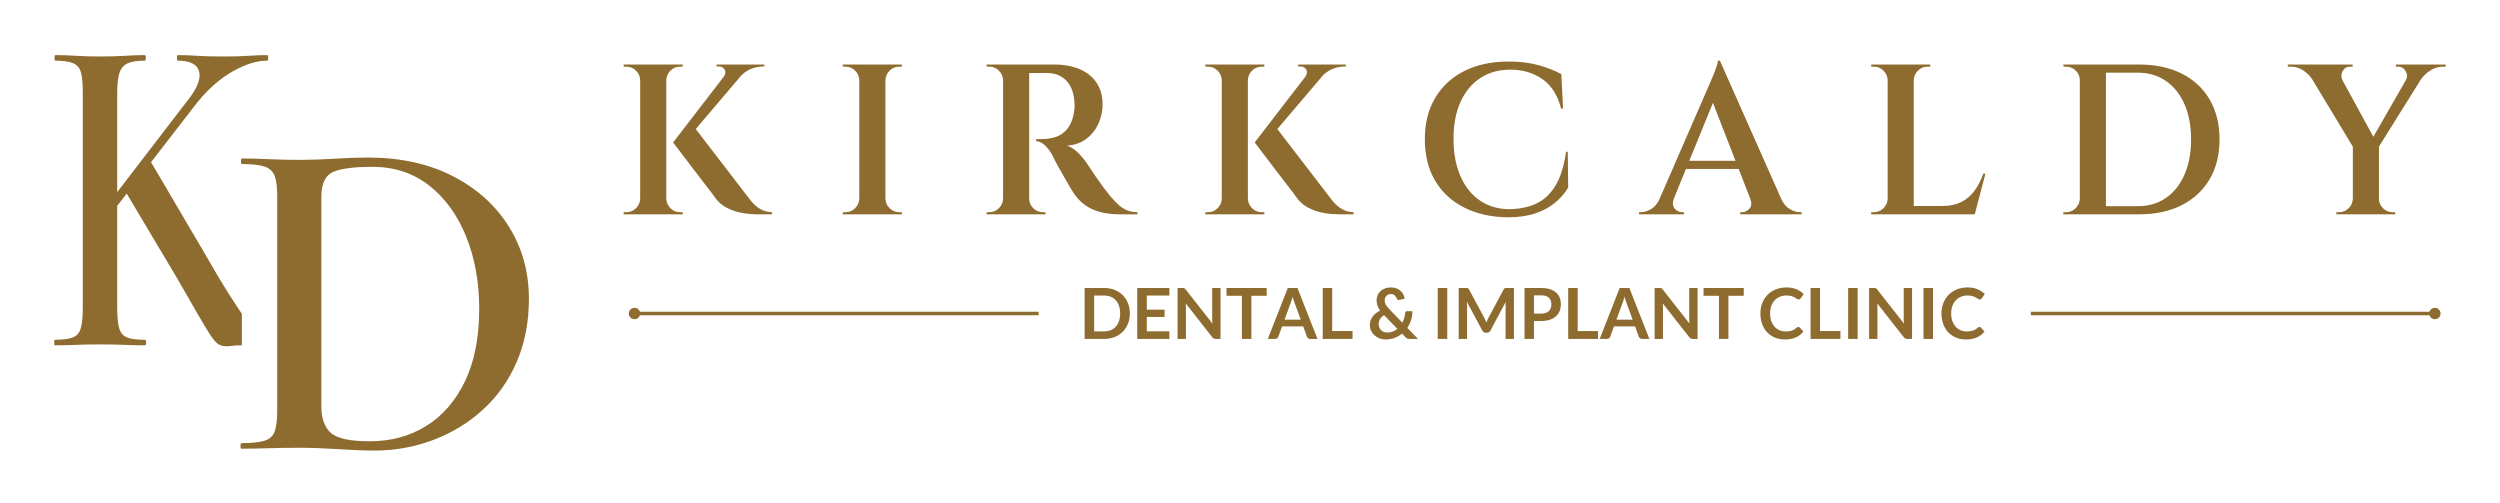
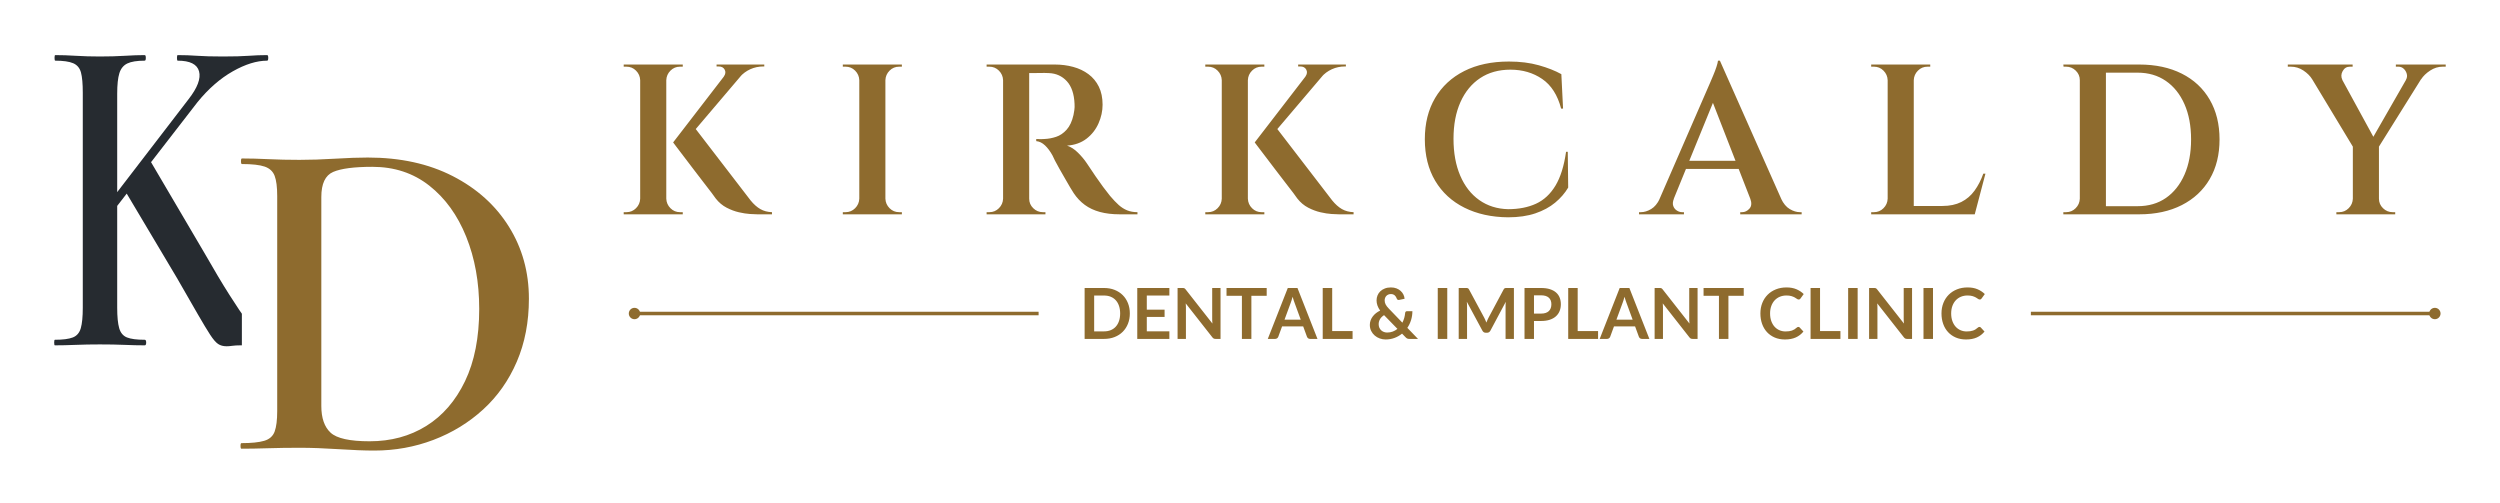
<svg xmlns="http://www.w3.org/2000/svg" viewBox="0 0 1846 371" width="1846" height="371" role="img" aria-label="Kirkcaldy Dental &amp; Implant Clinic">
  <g fill="#8E6B2E">
    <defs>
      <clipPath id="kclip21540">
        <rect x="-10000" y="-10000" width="10178.6" height="20000" />
        <rect x="-10000" y="-10000" width="20000" height="10117.3" />
      </clipPath>
    </defs>
-     <path clip-path="url(#kclip21540)" d="M61.13 227.225V68.461Q61.13 58.517 59.792 53.545Q58.455 48.573 54.042 46.687Q49.629 44.801 40.802 44.801Q40.267 44.801 40.267 42.743Q40.267 40.686 40.802 40.686Q47.756 40.686 56.048 41.2Q64.339 41.715 73.7 41.715Q83.864 41.715 92.156 41.2Q100.447 40.686 106.866 40.686Q107.668 40.686 107.668 42.743Q107.668 44.801 106.866 44.801Q98.307 44.801 94.028 46.858Q89.748 48.915 88.144 54.059Q86.539 59.203 86.539 69.147V227.225Q86.539 237.169 88.01 242.313Q89.481 247.456 93.76 249.171Q98.04 250.885 106.866 250.885Q107.936 250.885 107.936 252.943Q107.936 255.0 106.866 255.0Q100.179 255.0 92.022 254.657Q83.864 254.314 73.7 254.314Q64.339 254.314 55.78 254.657Q47.222 255.0 40.535 255.0Q40.0 255.0 40.0 252.943Q40.0 250.885 40.535 250.885Q49.361 250.885 53.774 249.171Q58.188 247.456 59.659 242.313Q61.13 237.169 61.13 227.225ZM130.67 205.279 91.888 140.128 110.611 118.182 150.73 186.419Q161.696 205.622 169.453 217.795Q177.209 229.968 182.291 236.998Q187.373 244.027 191.385 246.942Q195.397 249.856 199.141 250.371Q202.886 250.885 207.433 250.885Q208.235 250.885 208.235 252.943Q208.235 255.0 207.433 255.0Q195.664 255.0 188.443 255.0Q181.221 255.0 177.477 255.0Q174 255.0 171.592 255.343Q169.185 255.686 167.313 255.686Q163.568 255.686 161.028 253.971Q158.487 252.257 155.143 247.113Q151.8 241.97 146.05 232.026Q140.299 222.081 130.67 205.279ZM70.223 163.102 139.229 73.262Q149.125 60.574 146.986 52.687Q144.846 44.801 131.205 44.801Q130.67 44.801 130.67 42.743Q130.67 40.686 131.205 40.686Q138.427 40.686 145.648 41.2Q152.87 41.715 164.638 41.715Q176.674 41.715 183.628 41.2Q190.582 40.686 197.269 40.686Q198.071 40.686 198.071 42.743Q198.071 44.801 197.269 44.801Q185.768 44.801 171.86 52.687Q157.952 60.574 145.916 75.319L77.445 163.788Z" />
+     <path data-kd="K" fill="#262B30" clip-path="url(#kclip21540)" d="M61.13 227.225V68.461Q61.13 58.517 59.792 53.545Q58.455 48.573 54.042 46.687Q49.629 44.801 40.802 44.801Q40.267 44.801 40.267 42.743Q40.267 40.686 40.802 40.686Q47.756 40.686 56.048 41.2Q64.339 41.715 73.7 41.715Q83.864 41.715 92.156 41.2Q100.447 40.686 106.866 40.686Q107.668 40.686 107.668 42.743Q107.668 44.801 106.866 44.801Q98.307 44.801 94.028 46.858Q89.748 48.915 88.144 54.059Q86.539 59.203 86.539 69.147V227.225Q86.539 237.169 88.01 242.313Q89.481 247.456 93.76 249.171Q98.04 250.885 106.866 250.885Q107.936 250.885 107.936 252.943Q107.936 255.0 106.866 255.0Q100.179 255.0 92.022 254.657Q83.864 254.314 73.7 254.314Q64.339 254.314 55.78 254.657Q47.222 255.0 40.535 255.0Q40.0 255.0 40.0 252.943Q40.0 250.885 40.535 250.885Q49.361 250.885 53.774 249.171Q58.188 247.456 59.659 242.313Q61.13 237.169 61.13 227.225ZM130.67 205.279 91.888 140.128 110.611 118.182 150.73 186.419Q161.696 205.622 169.453 217.795Q177.209 229.968 182.291 236.998Q187.373 244.027 191.385 246.942Q195.397 249.856 199.141 250.371Q202.886 250.885 207.433 250.885Q208.235 250.885 208.235 252.943Q208.235 255.0 207.433 255.0Q195.664 255.0 188.443 255.0Q181.221 255.0 177.477 255.0Q174 255.0 171.592 255.343Q169.185 255.686 167.313 255.686Q163.568 255.686 161.028 253.971Q158.487 252.257 155.143 247.113Q151.8 241.97 146.05 232.026Q140.299 222.081 130.67 205.279ZM70.223 163.102 139.229 73.262Q149.125 60.574 146.986 52.687Q144.846 44.801 131.205 44.801Q130.67 44.801 130.67 42.743Q130.67 40.686 131.205 40.686Q138.427 40.686 145.648 41.2Q152.87 41.715 164.638 41.715Q176.674 41.715 183.628 41.2Q190.582 40.686 197.269 40.686Q198.071 40.686 198.071 42.743Q198.071 44.801 197.269 44.801Q185.768 44.801 171.86 52.687Q157.952 60.574 145.916 75.319L77.445 163.788Z" />
    <path d="M276.356 332.697Q265.726 332.697 249.952 331.668Q234.179 330.639 221.149 330.639Q208.804 330.639 197.831 330.982Q186.858 331.325 178.286 331.325Q177.6 331.325 177.6 329.268Q177.6 327.21 178.286 327.21Q189.259 327.21 195.088 325.496Q200.917 323.781 202.803 318.638Q204.689 313.494 204.689 303.55V144.786Q204.689 134.842 202.803 129.87Q200.917 124.898 195.431 123.012Q189.944 121.126 178.629 121.126Q177.943 121.126 177.943 119.068Q177.943 117.011 178.629 117.011Q187.544 117.011 198.174 117.525Q208.804 118.04 221.149 118.04Q233.15 118.04 247.381 117.182Q261.611 116.325 271.555 116.325Q307.56 116.325 334.307 130.041Q361.053 143.757 375.798 167.418Q390.543 191.078 390.543 220.567Q390.543 246.285 381.627 267.031Q372.712 287.776 356.767 302.35Q340.822 316.923 320.076 324.81Q299.33 332.697 276.356 332.697ZM272.927 325.839Q296.587 325.839 314.761 314.523Q332.935 303.207 343.393 281.433Q353.852 259.658 353.852 228.111Q353.852 198.622 344.251 174.79Q334.649 150.958 316.99 137.071Q299.33 123.183 274.984 123.183Q254.753 123.183 246.009 126.955Q237.265 130.727 237.265 145.472V299.778Q237.265 313.151 244.123 319.495Q250.981 325.839 272.927 325.839Z" />
    <path d="M511.735 92.68 554.237 147.98Q557.713 152.246 561.426 154.379Q565.139 156.512 570.037 156.67V158.25H559.135Q557.397 158.25 553.763 158.013Q550.129 157.776 545.626 156.749Q541.123 155.722 536.541 153.352Q531.959 150.982 528.483 146.558Q528.009 145.768 525.56 142.529Q523.111 139.29 519.477 134.629Q515.843 129.968 511.972 124.833Q508.101 119.698 504.704 115.274Q501.307 110.85 499.174 108.006Q497.041 105.162 497.041 105.162ZM553.289 48.756 505.889 104.53 497.041 105.162 540.491 48.756ZM564.349 47.65V49.072H563.717Q558.503 49.072 554 51.126Q549.497 53.18 546.337 56.814L534.487 56.498Q536.383 53.812 535.119 51.442Q533.855 49.072 530.695 49.072H529.115V47.65H563.717ZM491.985 47.65V158.25H472.709V47.65ZM473.183 146.716V158.25H460.543V156.67Q460.701 156.67 461.57 156.67Q462.439 156.67 462.597 156.67Q466.705 156.67 469.628 153.747Q472.551 150.824 472.709 146.716ZM473.183 59.184H472.709Q472.551 55.076 469.628 52.153Q466.705 49.23 462.597 49.23Q462.439 49.23 461.57 49.23Q460.701 49.23 460.543 49.23V47.65H473.183ZM491.511 146.716H491.985Q492.143 150.824 495.066 153.747Q497.989 156.67 502.097 156.67Q502.097 156.67 503.045 156.67Q503.993 156.67 504.151 156.67V158.25H491.511ZM491.511 59.184V47.65H504.151V49.23Q503.993 49.23 503.045 49.23Q502.097 49.23 502.097 49.23Q497.989 49.23 495.066 52.153Q492.143 55.076 491.985 59.184ZM653.777 47.65V158.25H634.501V47.65ZM634.975 146.716V158.25H622.335V156.67Q622.335 156.67 623.362 156.67Q624.389 156.67 624.389 156.67Q628.497 156.67 631.42 153.747Q634.343 150.824 634.501 146.716ZM634.975 59.184H634.501Q634.343 55.076 631.42 52.153Q628.497 49.23 624.389 49.23Q624.389 49.23 623.362 49.23Q622.335 49.23 622.335 49.23V47.65H634.975ZM653.303 146.716H653.777Q653.935 150.824 656.858 153.747Q659.781 156.67 663.889 156.67Q663.889 156.67 664.837 156.67Q665.785 156.67 665.943 156.67V158.25H653.303ZM653.303 59.184V47.65H665.943V49.23Q665.785 49.23 664.837 49.23Q663.889 49.23 663.889 49.23Q659.781 49.23 656.858 52.153Q653.935 55.076 653.777 59.184ZM757.899 47.65H778.913Q786.023 47.65 792.422 49.388Q798.821 51.126 803.719 54.76Q808.617 58.394 811.382 64.003Q814.147 69.612 814.147 77.354Q814.147 84.306 811.145 91.1Q808.143 97.894 802.297 102.397Q796.451 106.9 787.919 107.532Q792.185 108.954 796.056 112.825Q799.927 116.696 802.455 120.488Q802.613 120.646 804.43 123.411Q806.247 126.176 808.933 130.126Q811.619 134.076 814.542 138.026Q817.465 141.976 819.677 144.662Q823.153 148.77 826.076 151.377Q828.999 153.984 832.317 155.327Q835.635 156.67 839.901 156.67V158.25H826.787Q818.571 158.25 812.172 156.512Q805.773 154.774 801.033 151.298Q796.293 147.822 792.817 142.608Q791.869 141.186 790.131 138.263Q788.393 135.34 786.339 131.706Q784.285 128.072 782.31 124.675Q780.335 121.278 778.992 118.592Q777.649 115.906 777.175 114.8Q774.647 110.218 771.645 107.374Q768.643 104.53 765.167 104.214V102.634Q765.483 102.634 767.221 102.713Q768.959 102.792 771.171 102.634Q775.437 102.476 779.782 101.054Q784.127 99.632 787.603 95.761Q791.079 91.89 792.659 84.938Q792.975 83.516 793.291 81.304Q793.607 79.092 793.449 76.722Q792.975 65.662 787.761 59.974Q782.547 54.286 774.489 53.97Q771.487 53.812 768.169 53.891Q764.851 53.97 762.402 53.97Q759.953 53.97 759.479 53.97Q759.479 53.812 759.084 52.232Q758.689 50.652 758.294 49.151Q757.899 47.65 757.899 47.65ZM759.953 47.65V158.25H740.677V47.65ZM741.151 146.716V158.25H728.511V156.67Q728.669 156.67 729.538 156.67Q730.407 156.67 730.565 156.67Q734.673 156.67 737.596 153.747Q740.519 150.824 740.677 146.716ZM741.151 59.184H740.677Q740.519 55.076 737.596 52.153Q734.673 49.23 730.565 49.23Q730.407 49.23 729.538 49.23Q728.669 49.23 728.511 49.23V47.65H741.151ZM759.479 146.716H759.953Q759.953 150.824 762.955 153.747Q765.957 156.67 770.065 156.67Q770.223 156.67 771.092 156.67Q771.961 156.67 771.961 156.67V158.25H759.479ZM941.179 92.68 983.681 147.98Q987.157 152.246 990.87 154.379Q994.583 156.512 999.481 156.67V158.25H988.579Q986.841 158.25 983.207 158.013Q979.573 157.776 975.07 156.749Q970.567 155.722 965.985 153.352Q961.403 150.982 957.927 146.558Q957.453 145.768 955.004 142.529Q952.555 139.29 948.921 134.629Q945.287 129.968 941.416 124.833Q937.545 119.698 934.148 115.274Q930.751 110.85 928.618 108.006Q926.485 105.162 926.485 105.162ZM982.733 48.756 935.333 104.53 926.485 105.162 969.935 48.756ZM993.793 47.65V49.072H993.161Q987.947 49.072 983.444 51.126Q978.941 53.18 975.781 56.814L963.931 56.498Q965.827 53.812 964.563 51.442Q963.299 49.072 960.139 49.072H958.559V47.65H993.161ZM921.429 47.65V158.25H902.153V47.65ZM902.627 146.716V158.25H889.987V156.67Q890.145 156.67 891.014 156.67Q891.883 156.67 892.041 156.67Q896.149 156.67 899.072 153.747Q901.995 150.824 902.153 146.716ZM902.627 59.184H902.153Q901.995 55.076 899.072 52.153Q896.149 49.23 892.041 49.23Q891.883 49.23 891.014 49.23Q890.145 49.23 889.987 49.23V47.65H902.627ZM920.955 146.716H921.429Q921.587 150.824 924.51 153.747Q927.433 156.67 931.541 156.67Q931.541 156.67 932.489 156.67Q933.437 156.67 933.595 156.67V158.25H920.955ZM920.955 59.184V47.65H933.595V49.23Q933.437 49.23 932.489 49.23Q931.541 49.23 931.541 49.23Q927.433 49.23 924.51 52.153Q921.587 55.076 921.429 59.184ZM1157.639 112.114 1157.955 138.5Q1154.321 144.662 1148.317 149.639Q1142.313 154.616 1133.702 157.539Q1125.091 160.462 1113.557 160.462Q1095.229 160.304 1081.325 153.352Q1067.421 146.4 1059.758 133.523Q1052.095 120.646 1052.095 102.792Q1052.095 85.254 1059.679 72.377Q1067.263 59.5 1081.167 52.469Q1095.071 45.438 1114.189 45.438Q1126.513 45.438 1136.309 48.203Q1146.105 50.968 1152.899 54.76L1154.163 80.198H1152.741Q1148.791 65.188 1138.758 58.315Q1128.725 51.442 1115.295 51.442Q1102.339 51.442 1092.938 57.683Q1083.537 63.924 1078.402 75.379Q1073.267 86.834 1073.267 102.476Q1073.267 118.118 1078.244 129.731Q1083.221 141.344 1092.306 147.743Q1101.391 154.142 1113.557 154.458Q1125.407 154.458 1134.176 150.429Q1142.945 146.4 1148.554 137.078Q1154.163 127.756 1156.375 112.114ZM1269.977 44.806 1319.905 157.302H1296.521L1262.551 70.086ZM1236.007 146.716Q1234.743 149.876 1235.533 152.088Q1236.323 154.3 1238.219 155.485Q1240.115 156.67 1242.011 156.67H1243.433V158.25H1210.253V156.67Q1210.253 156.67 1210.964 156.67Q1211.675 156.67 1211.675 156.67Q1215.309 156.67 1219.18 154.379Q1223.051 152.088 1225.579 146.716ZM1269.977 44.806 1270.767 61.396 1231.425 157.776H1220.681L1261.445 64.082Q1261.761 63.45 1262.788 61.001Q1263.815 58.552 1265.158 55.392Q1266.501 52.232 1267.449 49.309Q1268.397 46.386 1268.555 44.806ZM1288.463 118.75V124.754H1240.905V118.75ZM1292.413 146.716H1315.165Q1317.693 152.088 1321.564 154.379Q1325.435 156.67 1329.069 156.67Q1329.069 156.67 1329.701 156.67Q1330.333 156.67 1330.333 156.67V158.25H1284.987V156.67H1286.409Q1289.411 156.67 1291.781 154.063Q1294.151 151.456 1292.413 146.716ZM1413.125 47.65V158.25H1393.849V47.65ZM1454.995 152.088 1457.681 158.25H1412.651V152.088ZM1466.055 128.23 1458.155 158.25H1428.609L1434.297 152.088Q1442.355 152.088 1448.201 149.165Q1454.047 146.242 1457.997 140.791Q1461.947 135.34 1464.475 128.23ZM1394.323 146.716V158.25H1381.683V156.67Q1381.683 156.67 1382.71 156.67Q1383.737 156.67 1383.737 156.67Q1387.845 156.67 1390.768 153.747Q1393.691 150.824 1393.849 146.716ZM1394.323 59.184H1393.849Q1393.691 55.076 1390.768 52.153Q1387.845 49.23 1383.737 49.23Q1383.737 49.23 1382.71 49.23Q1381.683 49.23 1381.683 49.23V47.65H1394.323ZM1412.651 59.184V47.65H1425.291V49.23Q1425.133 49.23 1424.185 49.23Q1423.237 49.23 1423.237 49.23Q1419.129 49.23 1416.206 52.153Q1413.283 55.076 1413.125 59.184ZM1579.657 47.65Q1597.669 47.65 1611.02 54.365Q1624.371 61.08 1631.639 73.562Q1638.907 86.044 1638.907 102.95Q1638.907 119.856 1631.639 132.259Q1624.371 144.662 1611.02 151.456Q1597.669 158.25 1579.657 158.25H1543.317L1543.159 152.246Q1546.161 152.246 1550.664 152.246Q1555.167 152.246 1559.986 152.246Q1564.805 152.246 1568.992 152.246Q1573.179 152.246 1575.786 152.246Q1578.393 152.246 1578.393 152.246Q1590.559 152.246 1599.328 146.163Q1608.097 140.08 1612.995 129.02Q1617.893 117.96 1617.893 102.95Q1617.893 87.94 1612.995 76.88Q1608.097 65.82 1599.249 59.737Q1590.401 53.654 1578.393 53.654Q1578.393 53.654 1575.628 53.654Q1572.863 53.654 1568.518 53.654Q1564.173 53.654 1559.117 53.654Q1554.061 53.654 1549.4 53.654Q1544.739 53.654 1541.579 53.654V47.65ZM1555.009 47.65V158.25H1535.733V47.65ZM1536.207 146.716V158.25H1523.567V156.67Q1523.567 156.67 1524.594 156.67Q1525.621 156.67 1525.621 156.67Q1529.729 156.67 1532.652 153.747Q1535.575 150.824 1535.733 146.716ZM1536.207 59.184H1535.733Q1535.733 55.076 1532.731 52.153Q1529.729 49.23 1525.621 49.23Q1525.621 49.23 1524.673 49.23Q1523.725 49.23 1523.725 49.23L1523.567 47.65H1536.207ZM1723.437 47.808 1755.353 106.268 1738.131 109.586 1700.843 47.808ZM1756.617 107.374V158.25H1737.341V107.374ZM1783.003 47.808H1794.379L1755.195 110.534L1747.927 108.954ZM1776.525 59.026Q1777.789 56.814 1777.157 54.523Q1776.525 52.232 1774.866 50.731Q1773.207 49.23 1770.995 49.23Q1770.995 49.23 1770.047 49.23Q1769.099 49.23 1769.099 49.23V47.65H1805.913V49.23H1803.701Q1798.803 49.23 1794.458 52.074Q1790.113 54.918 1787.743 58.552ZM1729.599 59.026 1707.321 58.552Q1705.109 54.918 1700.843 52.074Q1696.577 49.23 1691.521 49.23H1689.309V47.65H1737.183V49.23Q1737.183 49.23 1736.156 49.23Q1735.129 49.23 1735.129 49.23Q1731.653 49.23 1729.836 52.469Q1728.019 55.708 1729.599 59.026ZM1737.815 146.716V158.25H1725.175V156.67Q1725.175 156.67 1726.123 156.67Q1727.071 156.67 1727.229 156.67Q1731.337 156.67 1734.26 153.747Q1737.183 150.824 1737.341 146.716ZM1756.143 146.716H1756.617Q1756.617 150.824 1759.619 153.747Q1762.621 156.67 1766.729 156.67Q1766.729 156.67 1767.677 156.67Q1768.625 156.67 1768.625 156.67V158.25H1756.143Z" />
    <path d="M834.267 231.452Q834.267 235.586 832.889 239.044Q831.511 242.502 829.015 244.998Q826.519 247.494 823.009 248.872Q819.499 250.25 815.235 250.25H800.883V212.654H815.235Q819.499 212.654 823.009 214.045Q826.519 215.436 829.015 217.919Q831.511 220.402 832.889 223.86Q834.267 227.318 834.267 231.452ZM827.117 231.452Q827.117 228.358 826.285 225.901Q825.453 223.444 823.919 221.741Q822.385 220.038 820.188 219.128Q817.991 218.218 815.235 218.218H807.929V244.686H815.235Q817.991 244.686 820.188 243.776Q822.385 242.866 823.919 241.163Q825.453 239.46 826.285 237.003Q827.117 234.546 827.117 231.452ZM863.465 212.654V218.218H846.799V228.644H859.929V234.026H846.799V244.66H863.465V250.25H839.753V212.654ZM873.189 212.654Q873.657 212.654 873.969 212.693Q874.281 212.732 874.528 212.849Q874.775 212.966 875.009 213.187Q875.243 213.408 875.529 213.772L895.263 238.914Q895.159 238.004 895.12 237.133Q895.081 236.262 895.081 235.508V212.654H901.243V250.25H897.629Q896.797 250.25 896.251 249.99Q895.705 249.73 895.185 249.054L875.529 224.016Q875.607 224.848 875.646 225.667Q875.685 226.486 875.685 227.162V250.25H869.523V212.654H873.189ZM935.329 212.654V218.4H924.019V250.25H917.025V218.4H905.663V212.654ZM972.821 250.25H967.413Q966.503 250.25 965.918 249.795Q965.333 249.34 965.073 248.664L962.265 240.994H946.691L943.883 248.664Q943.675 249.262 943.064 249.756Q942.453 250.25 941.569 250.25H936.135L950.903 212.654H958.053ZM948.485 236.054H960.471L955.895 223.548Q955.583 222.716 955.206 221.585Q954.829 220.454 954.465 219.128Q954.101 220.454 953.75 221.598Q953.399 222.742 953.061 223.6ZM983.689 244.478H998.743V250.25H976.695V212.654H983.689ZM1027.057 212.238Q1029.345 212.238 1031.152 212.94Q1032.959 213.642 1034.246 214.812Q1035.533 215.982 1036.274 217.49Q1037.015 218.998 1037.145 220.61L1033.063 221.468Q1032.985 221.494 1032.894 221.494Q1032.803 221.494 1032.725 221.494Q1032.283 221.494 1031.932 221.247Q1031.581 221.0 1031.373 220.48Q1031.139 219.804 1030.775 219.193Q1030.411 218.582 1029.891 218.127Q1029.371 217.672 1028.669 217.399Q1027.967 217.126 1027.057 217.126Q1025.965 217.126 1025.107 217.503Q1024.249 217.88 1023.651 218.517Q1023.053 219.154 1022.741 219.999Q1022.429 220.844 1022.429 221.78Q1022.429 222.56 1022.598 223.288Q1022.767 224.016 1023.131 224.744Q1023.495 225.472 1024.08 226.239Q1024.665 227.006 1025.523 227.89L1035.507 238.264Q1036.365 236.626 1036.885 234.806Q1037.405 232.986 1037.561 231.114Q1037.613 230.516 1037.951 230.152Q1038.289 229.788 1038.887 229.788H1042.917Q1042.891 233.22 1041.929 236.34Q1040.967 239.46 1039.173 242.086L1047.051 250.25H1040.759Q1040.265 250.25 1039.888 250.198Q1039.511 250.146 1039.173 250.003Q1038.835 249.86 1038.523 249.626Q1038.211 249.392 1037.873 249.028L1035.273 246.35Q1032.777 248.378 1029.722 249.522Q1026.667 250.666 1023.105 250.666Q1020.921 250.666 1018.841 249.925Q1016.761 249.184 1015.123 247.78Q1013.485 246.376 1012.484 244.387Q1011.483 242.398 1011.483 239.902Q1011.483 238.16 1012.055 236.587Q1012.627 235.014 1013.641 233.662Q1014.655 232.31 1016.046 231.218Q1017.437 230.126 1019.101 229.346Q1017.723 227.396 1017.086 225.537Q1016.449 223.678 1016.449 221.832Q1016.449 219.882 1017.164 218.127Q1017.879 216.372 1019.244 215.072Q1020.609 213.772 1022.585 213.005Q1024.561 212.238 1027.057 212.238ZM1018.009 239.382Q1018.009 240.812 1018.503 241.956Q1018.997 243.1 1019.855 243.893Q1020.713 244.686 1021.844 245.115Q1022.975 245.544 1024.249 245.544Q1026.537 245.544 1028.422 244.829Q1030.307 244.114 1031.867 242.84L1021.987 232.7Q1019.907 234.052 1018.958 235.742Q1018.009 237.432 1018.009 239.382ZM1068.657 250.25H1061.637V212.654H1068.657ZM1095.983 234.65Q1096.425 235.482 1096.802 236.379Q1097.179 237.276 1097.543 238.186Q1097.907 237.25 1098.297 236.34Q1098.687 235.43 1099.129 234.598L1110.257 213.772Q1110.465 213.382 1110.686 213.148Q1110.907 212.914 1111.18 212.81Q1111.453 212.706 1111.791 212.68Q1112.129 212.654 1112.597 212.654H1117.875V250.25H1111.713V225.966Q1111.713 225.29 1111.752 224.484Q1111.791 223.678 1111.869 222.846L1100.507 244.166Q1100.117 244.894 1099.493 245.297Q1098.869 245.7 1098.037 245.7H1097.075Q1096.243 245.7 1095.619 245.297Q1094.995 244.894 1094.605 244.166L1083.087 222.768Q1083.191 223.626 1083.23 224.445Q1083.269 225.264 1083.269 225.966V250.25H1077.107V212.654H1082.385Q1082.853 212.654 1083.191 212.68Q1083.529 212.706 1083.802 212.81Q1084.075 212.914 1084.309 213.148Q1084.543 213.382 1084.751 213.772L1095.983 234.65ZM1132.695 237.016V250.25H1125.701V212.654H1137.947Q1141.717 212.654 1144.473 213.538Q1147.229 214.422 1149.023 216.008Q1150.817 217.594 1151.675 219.804Q1152.533 222.014 1152.533 224.64Q1152.533 227.37 1151.623 229.645Q1150.713 231.92 1148.893 233.558Q1147.073 235.196 1144.343 236.106Q1141.613 237.016 1137.947 237.016ZM1132.695 231.556H1137.947Q1139.871 231.556 1141.301 231.075Q1142.731 230.594 1143.667 229.697Q1144.603 228.8 1145.071 227.513Q1145.539 226.226 1145.539 224.64Q1145.539 223.132 1145.071 221.91Q1144.603 220.688 1143.667 219.83Q1142.731 218.972 1141.301 218.517Q1139.871 218.062 1137.947 218.062H1132.695ZM1164.961 244.478H1180.015V250.25H1157.967V212.654H1164.961ZM1217.897 250.25H1212.489Q1211.579 250.25 1210.994 249.795Q1210.409 249.34 1210.149 248.664L1207.341 240.994H1191.767L1188.959 248.664Q1188.751 249.262 1188.14 249.756Q1187.529 250.25 1186.645 250.25H1181.211L1195.979 212.654H1203.129ZM1193.561 236.054H1205.547L1200.971 223.548Q1200.659 222.716 1200.282 221.585Q1199.905 220.454 1199.541 219.128Q1199.177 220.454 1198.826 221.598Q1198.475 222.742 1198.137 223.6ZM1225.437 212.654Q1225.905 212.654 1226.217 212.693Q1226.529 212.732 1226.776 212.849Q1227.023 212.966 1227.257 213.187Q1227.491 213.408 1227.777 213.772L1247.511 238.914Q1247.407 238.004 1247.368 237.133Q1247.329 236.262 1247.329 235.508V212.654H1253.491V250.25H1249.877Q1249.045 250.25 1248.499 249.99Q1247.953 249.73 1247.433 249.054L1227.777 224.016Q1227.855 224.848 1227.894 225.667Q1227.933 226.486 1227.933 227.162V250.25H1221.771V212.654H1225.437ZM1287.577 212.654V218.4H1276.267V250.25H1269.273V218.4H1257.911V212.654ZM1327.903 241.384Q1328.475 241.384 1328.891 241.826L1331.647 244.816Q1329.359 247.65 1326.018 249.158Q1322.677 250.666 1317.997 250.666Q1313.811 250.666 1310.47 249.236Q1307.129 247.806 1304.763 245.258Q1302.397 242.71 1301.136 239.174Q1299.875 235.638 1299.875 231.452Q1299.875 227.214 1301.279 223.691Q1302.683 220.168 1305.231 217.62Q1307.779 215.072 1311.328 213.655Q1314.877 212.238 1319.167 212.238Q1323.353 212.238 1326.486 213.577Q1329.619 214.916 1331.855 217.126L1329.515 220.376Q1329.307 220.688 1328.982 220.922Q1328.657 221.156 1328.085 221.156Q1327.487 221.156 1326.863 220.688Q1326.239 220.22 1325.277 219.674Q1324.315 219.128 1322.846 218.66Q1321.377 218.192 1319.115 218.192Q1316.463 218.192 1314.24 219.115Q1312.017 220.038 1310.418 221.754Q1308.819 223.47 1307.922 225.927Q1307.025 228.384 1307.025 231.452Q1307.025 234.624 1307.922 237.094Q1308.819 239.564 1310.353 241.254Q1311.887 242.944 1313.967 243.841Q1316.047 244.738 1318.439 244.738Q1319.869 244.738 1321.026 244.582Q1322.183 244.426 1323.158 244.088Q1324.133 243.75 1325.004 243.217Q1325.875 242.684 1326.733 241.904Q1326.993 241.67 1327.279 241.527Q1327.565 241.384 1327.903 241.384ZM1343.919 244.478H1358.973V250.25H1336.925V212.654H1343.919ZM1371.687 250.25H1364.667V212.654H1371.687ZM1383.803 212.654Q1384.271 212.654 1384.583 212.693Q1384.895 212.732 1385.142 212.849Q1385.389 212.966 1385.623 213.187Q1385.857 213.408 1386.143 213.772L1405.877 238.914Q1405.773 238.004 1405.734 237.133Q1405.695 236.262 1405.695 235.508V212.654H1411.857V250.25H1408.243Q1407.411 250.25 1406.865 249.99Q1406.319 249.73 1405.799 249.054L1386.143 224.016Q1386.221 224.848 1386.26 225.667Q1386.299 226.486 1386.299 227.162V250.25H1380.137V212.654H1383.803ZM1427.327 250.25H1420.307V212.654H1427.327ZM1461.621 241.384Q1462.193 241.384 1462.609 241.826L1465.365 244.816Q1463.077 247.65 1459.736 249.158Q1456.395 250.666 1451.715 250.666Q1447.529 250.666 1444.188 249.236Q1440.847 247.806 1438.481 245.258Q1436.115 242.71 1434.854 239.174Q1433.593 235.638 1433.593 231.452Q1433.593 227.214 1434.997 223.691Q1436.401 220.168 1438.949 217.62Q1441.497 215.072 1445.046 213.655Q1448.595 212.238 1452.885 212.238Q1457.071 212.238 1460.204 213.577Q1463.337 214.916 1465.573 217.126L1463.233 220.376Q1463.025 220.688 1462.7 220.922Q1462.375 221.156 1461.803 221.156Q1461.205 221.156 1460.581 220.688Q1459.957 220.22 1458.995 219.674Q1458.033 219.128 1456.564 218.66Q1455.095 218.192 1452.833 218.192Q1450.181 218.192 1447.958 219.115Q1445.735 220.038 1444.136 221.754Q1442.537 223.47 1441.64 225.927Q1440.743 228.384 1440.743 231.452Q1440.743 234.624 1441.64 237.094Q1442.537 239.564 1444.071 241.254Q1445.605 242.944 1447.685 243.841Q1449.765 244.738 1452.157 244.738Q1453.587 244.738 1454.744 244.582Q1455.901 244.426 1456.876 244.088Q1457.851 243.75 1458.722 243.217Q1459.593 242.684 1460.451 241.904Q1460.711 241.67 1460.997 241.527Q1461.283 241.384 1461.621 241.384Z" />
  </g>
  <line x1="468.5" y1="231.5" x2="766.9" y2="231.5" stroke="#8E6B2E" stroke-width="2.6" />
  <circle cx="468.5" cy="231.5" r="4.2" fill="#8E6B2E" />
  <line x1="1499.6" y1="231.5" x2="1797.9" y2="231.5" stroke="#8E6B2E" stroke-width="2.6" />
  <circle cx="1797.9" cy="231.5" r="4.2" fill="#8E6B2E" />
</svg>
